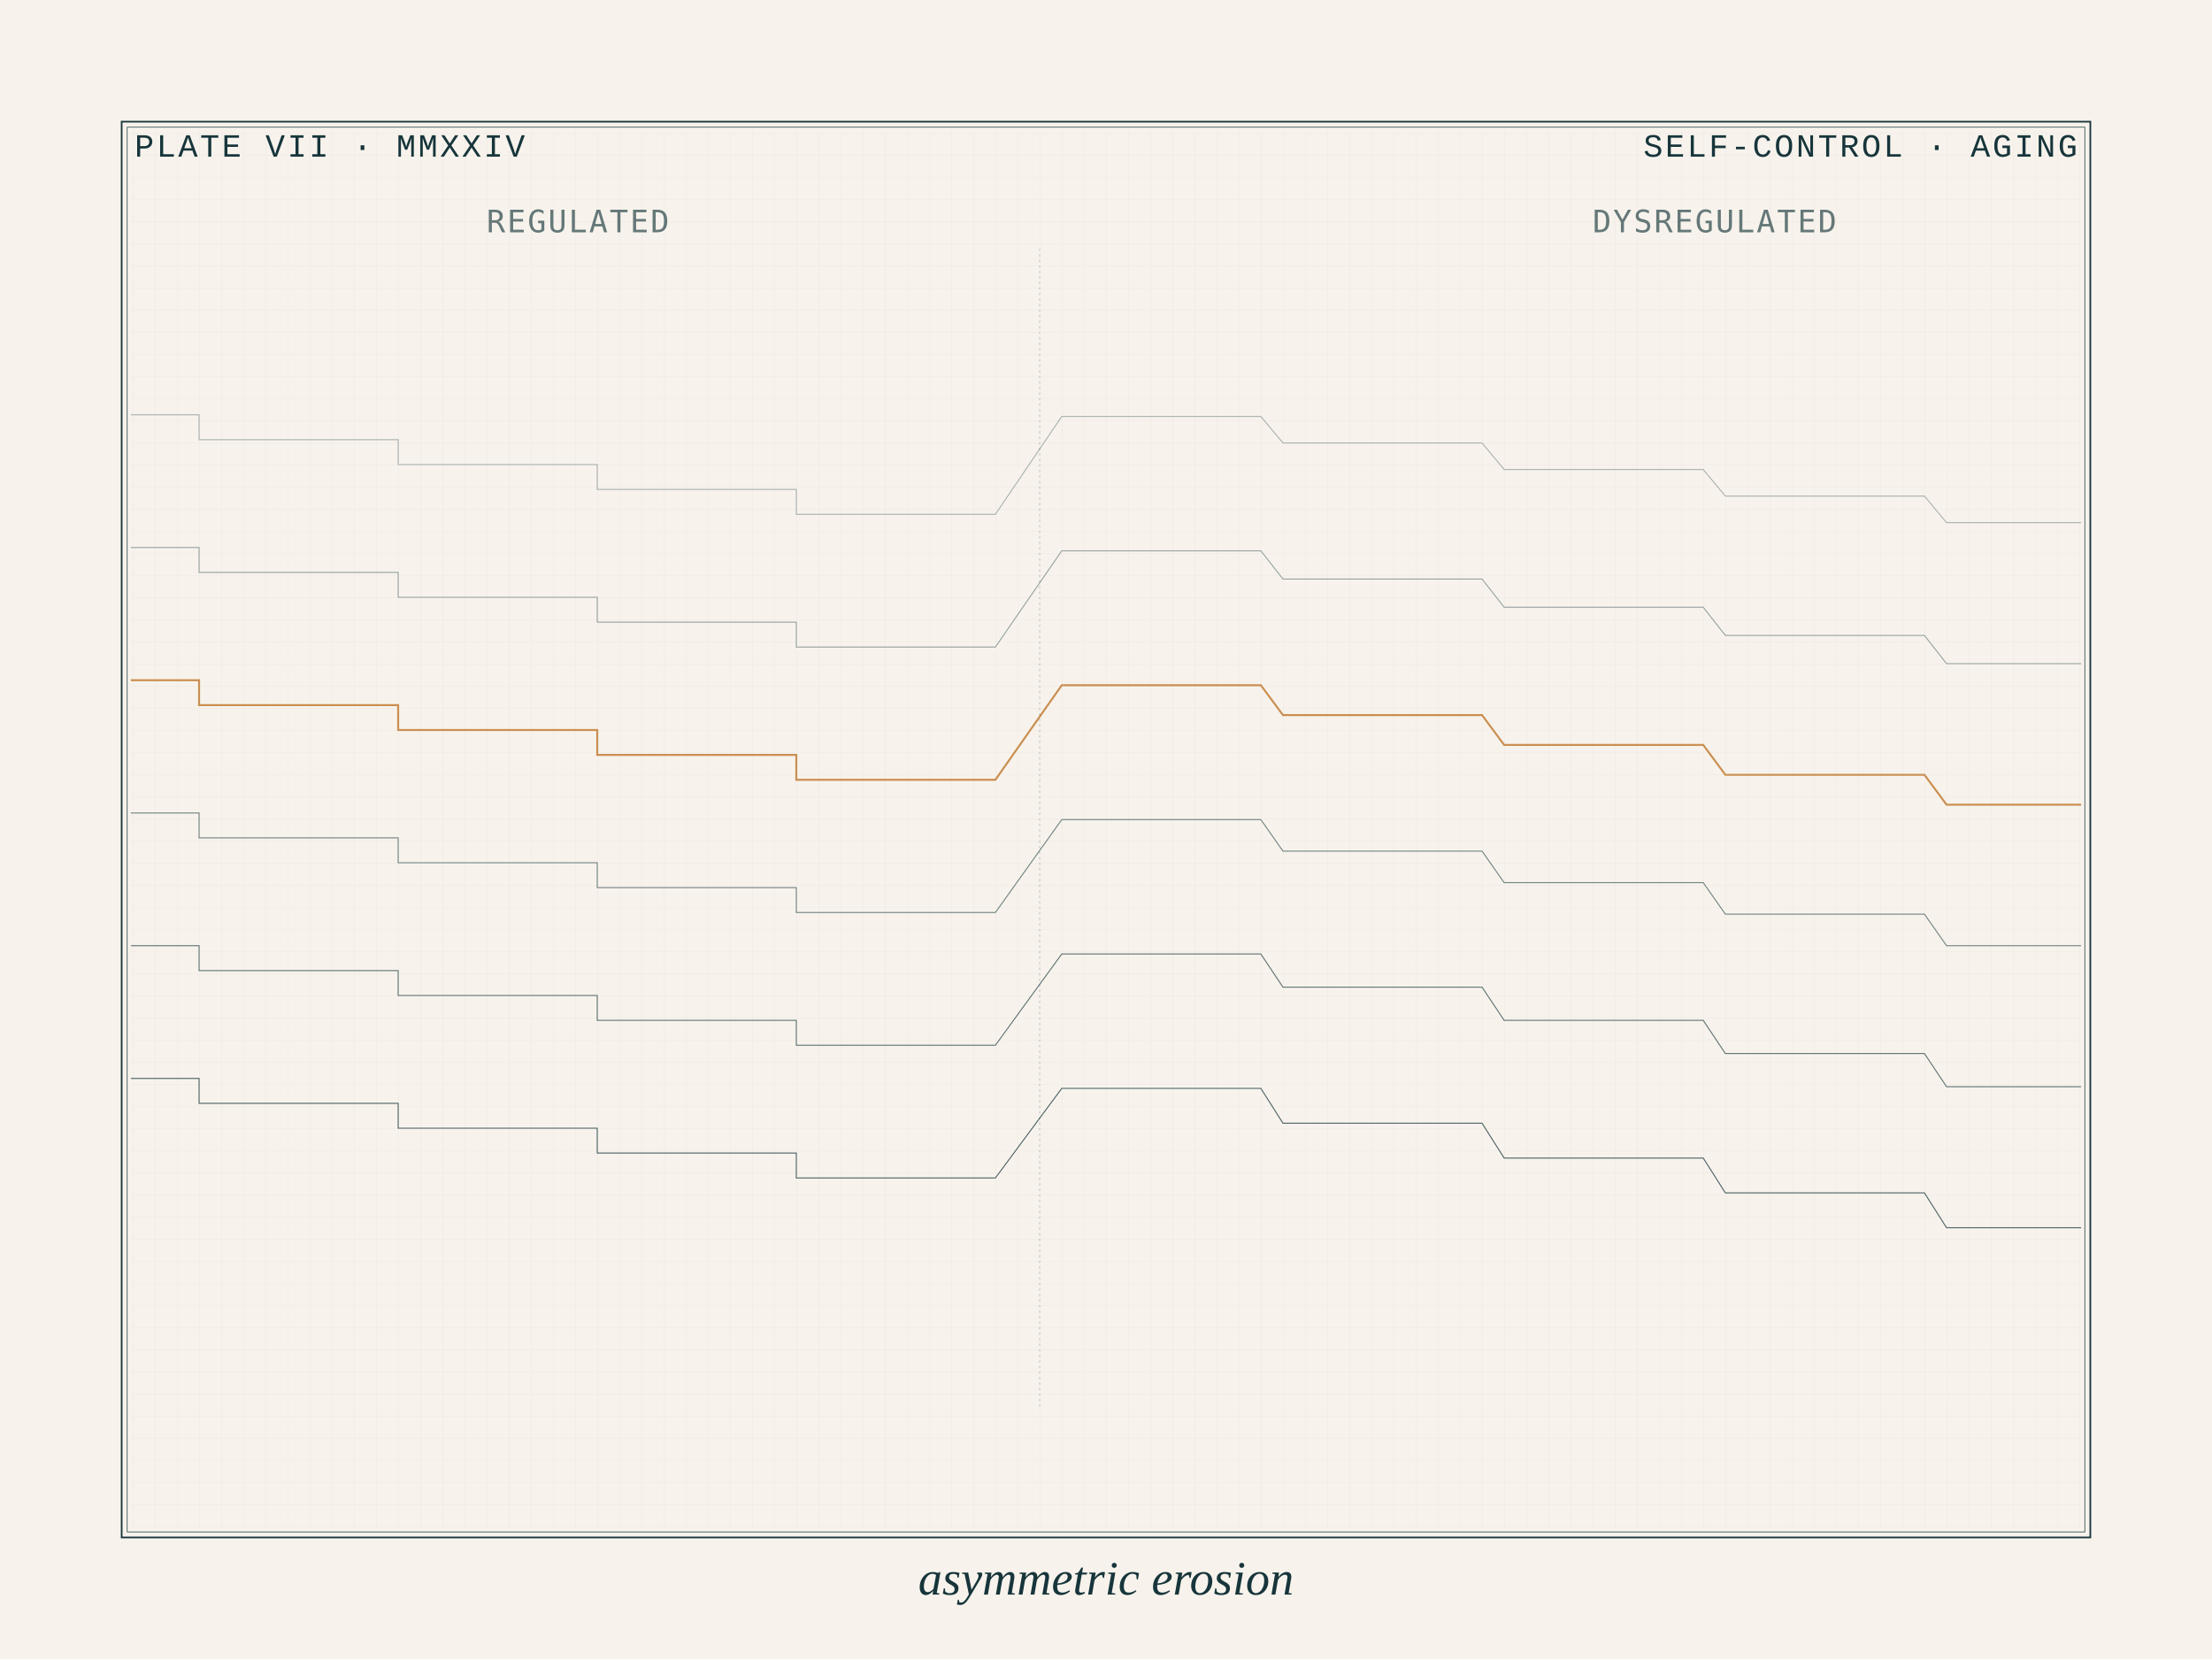
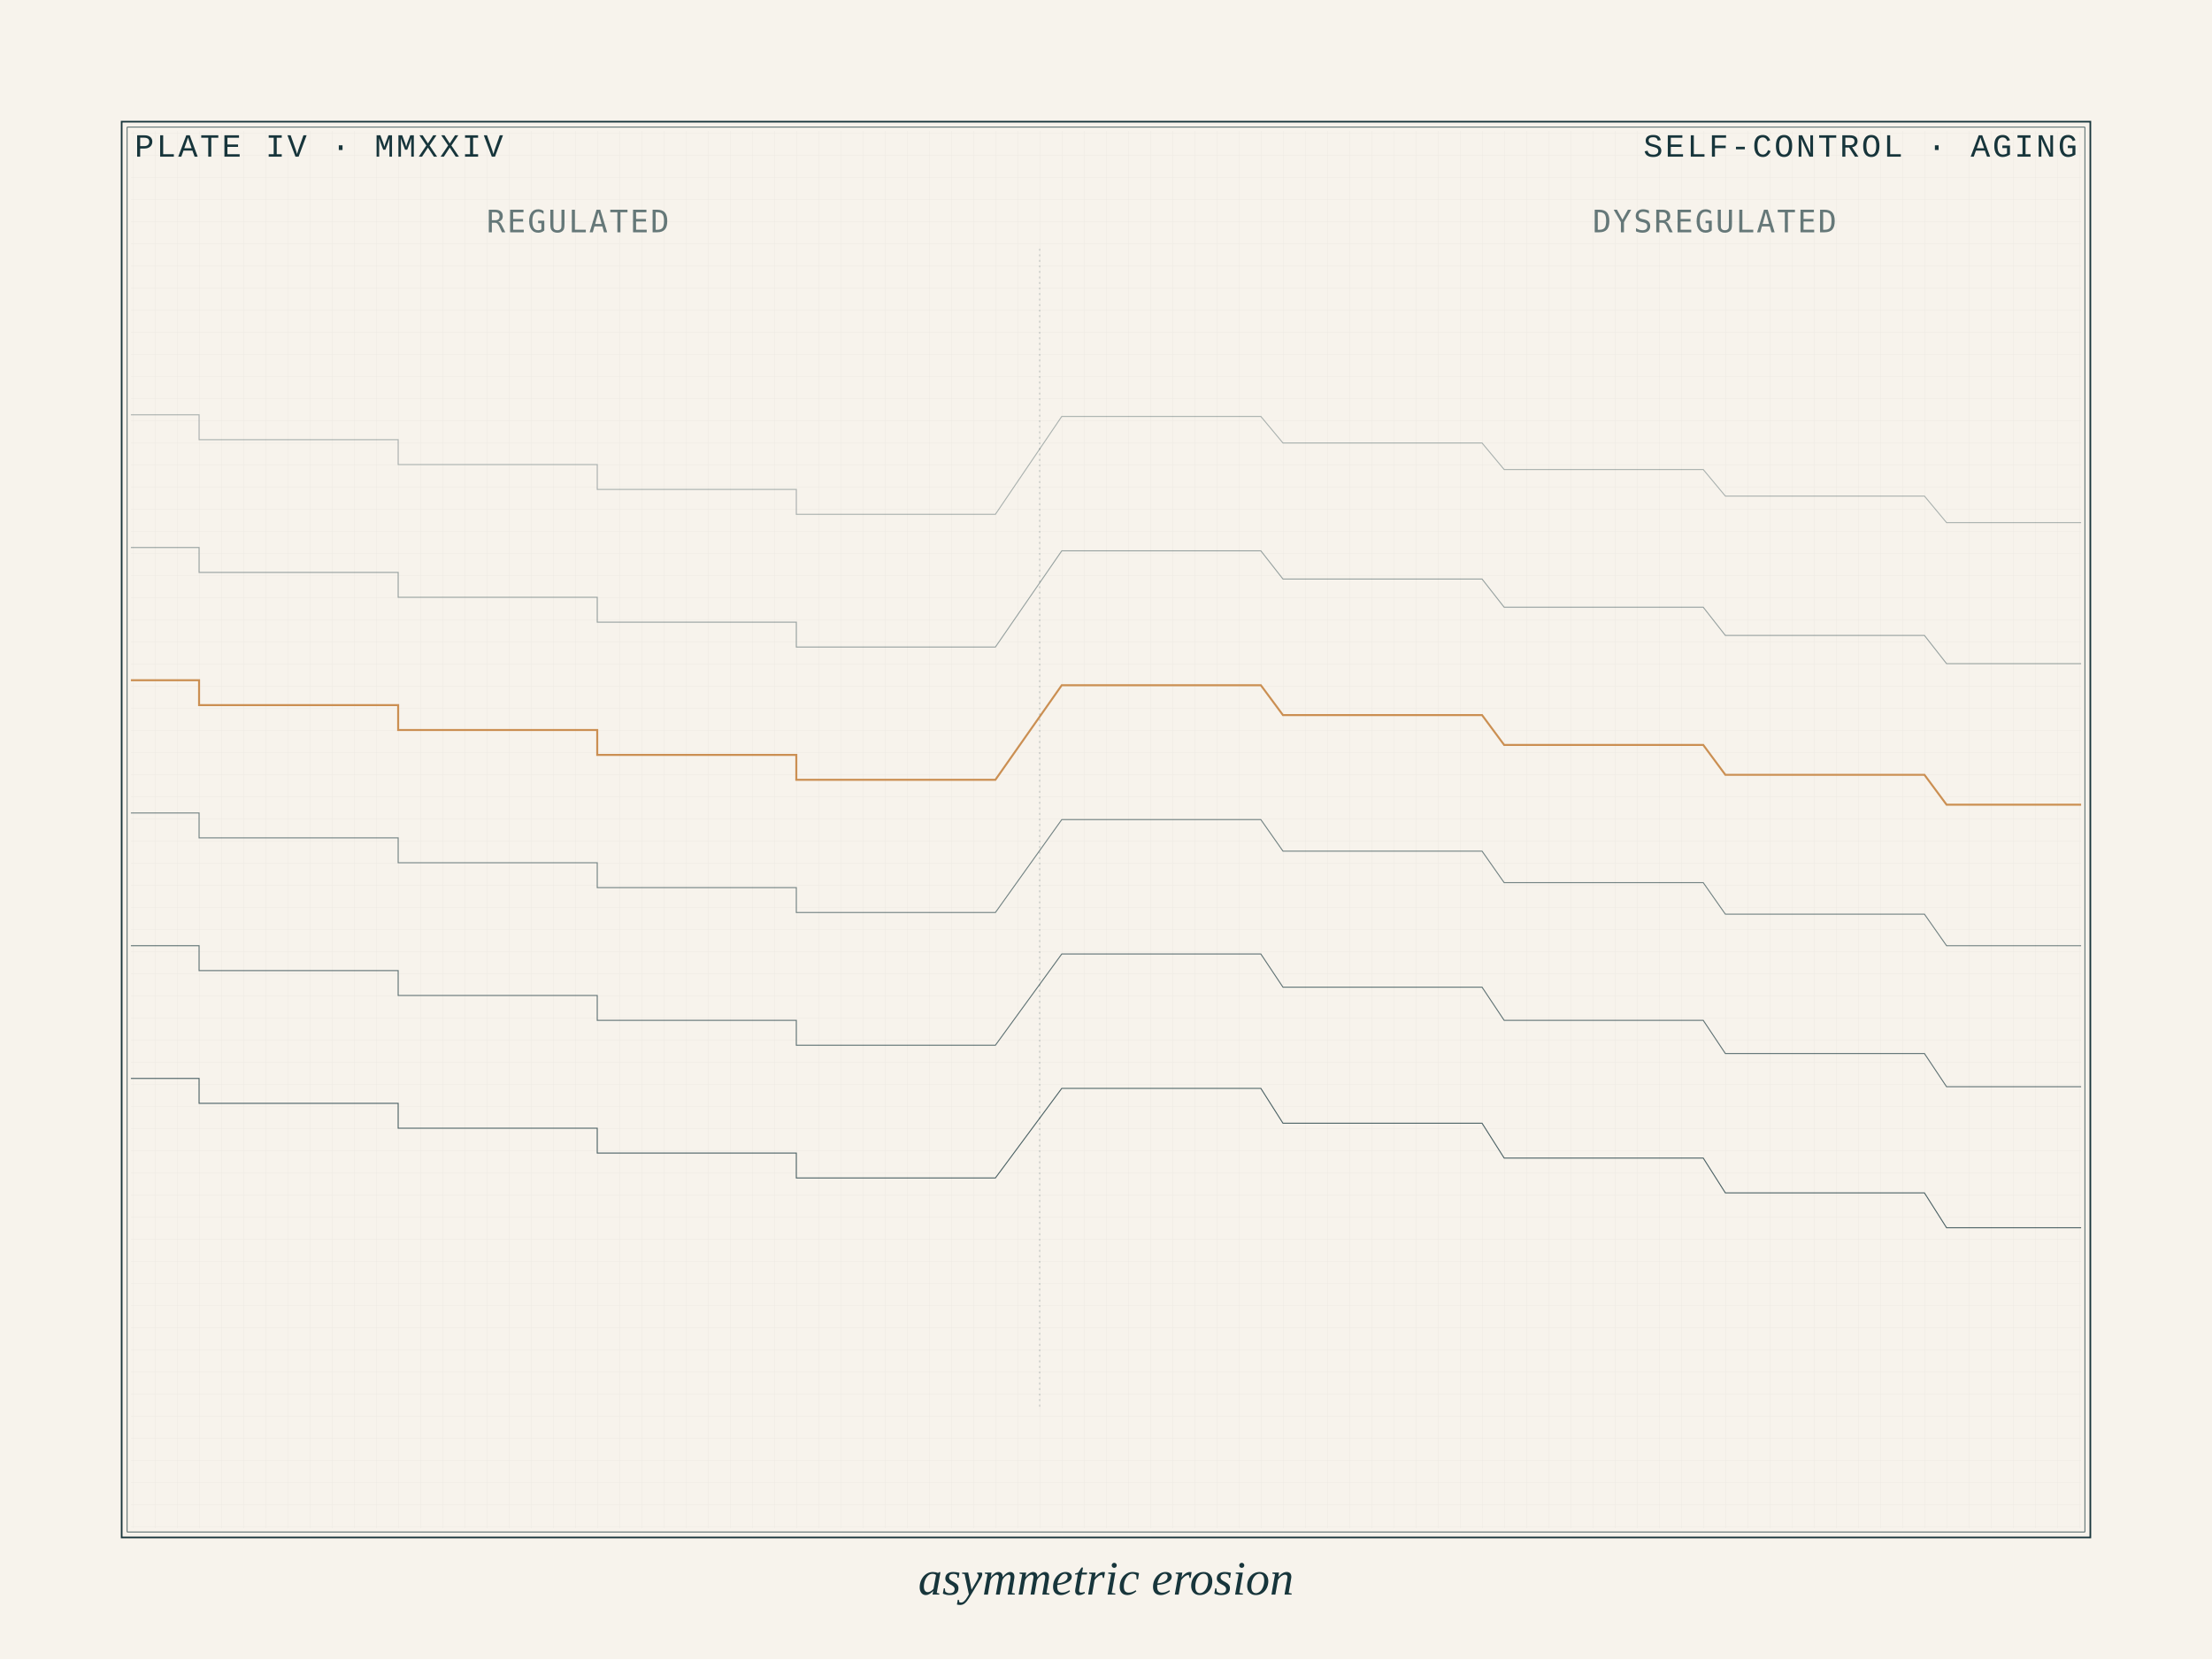
<svg xmlns="http://www.w3.org/2000/svg" viewBox="0 0 2400 1800" preserveAspectRatio="xMidYMid meet" style="background:#f7f3ec">
  <defs>
    <pattern id="ap-grid-p6" width="24" height="24" patternUnits="userSpaceOnUse">
      <path d="M24 0H0v24" fill="none" stroke="#17353b" stroke-width="0.63" opacity="0.07" />
    </pattern>
    <clipPath id="ap-clip-p6">
      <rect x="142" y="142" width="2116" height="1516" />
    </clipPath>
  </defs>
  <rect x="0" y="0" width="2400" height="1800" fill="#f7f3ec" />
  <rect x="132" y="132" width="2136" height="1536" fill="none" stroke="#17353b" stroke-width="1.8" />
  <rect x="138" y="138" width="2124" height="1524" fill="none" stroke="#17353b" stroke-width="0.72" />
  <rect x="142" y="142" width="2116" height="1516" fill="url(#ap-grid-p6)" />
  <g clip-path="url(#ap-clip-p6)">
    <polyline points="0,450 216,450 216,477 432,477 432,504 648,504 648,531 864,531 864,558 1080,558 1152,451.8 1368,451.8 1392,480.6 1608,480.6 1632,509.4 1848,509.4 1872,538.2 2088,538.2 2112,567 2328,567" fill="none" stroke="#17353b" stroke-width="1.08" opacity="0.35" />
    <polyline points="0,594 216,594 216,621 432,621 432,648 648,648 648,675 864,675 864,702 1080,702 1152,597.6 1368,597.6 1392,628.2 1608,628.2 1632,658.8 1848,658.8 1872,689.4 2088,689.4 2112,720 2328,720" fill="none" stroke="#17353b" stroke-width="1.08" opacity="0.433" />
    <polyline points="0,738 216,738 216,765 432,765 432,792 648,792 648,819 864,819 864,846 1080,846 1152,743.4 1368,743.4 1392,775.8 1608,775.8 1632,808.2 1848,808.2 1872,840.6 2088,840.6 2112,873 2328,873" fill="none" stroke="#c88a4a" stroke-width="2.16" opacity="0.95" />
    <polyline points="0,882 216,882 216,909 432,909 432,936 648,936 648,963 864,963 864,990 1080,990 1152,889.2 1368,889.2 1392,923.4 1608,923.4 1632,957.6 1848,957.6 1872,991.8 2088,991.8 2112,1026 2328,1026" fill="none" stroke="#17353b" stroke-width="1.08" opacity="0.6" />
    <polyline points="0,1026 216,1026 216,1053 432,1053 432,1080 648,1080 648,1107 864,1107 864,1134 1080,1134 1152,1035 1368,1035 1392,1071 1608,1071 1632,1107 1848,1107 1872,1143 2088,1143 2112,1179 2328,1179" fill="none" stroke="#17353b" stroke-width="1.08" opacity="0.683" />
    <polyline points="0,1170 216,1170 216,1197 432,1197 432,1224 648,1224 648,1251 864,1251 864,1278 1080,1278 1152,1180.8 1368,1180.8 1392,1218.6 1608,1218.6 1632,1256.4 1848,1256.4 1872,1294.2 2088,1294.2 2112,1332 2328,1332" fill="none" stroke="#17353b" stroke-width="1.08" opacity="0.767" />
    <line x1="1128" y1="270" x2="1128" y2="1530" stroke="#17353b" stroke-width="0.72" stroke-dasharray="2 4" opacity="0.4" />
    <text x="528" y="252" font-family="'JetBrains Mono', monospace" font-size="33.6" fill="#17353b" opacity="0.65" letter-spacing="2">REGULATED</text>
    <text x="1728" y="252" font-family="'JetBrains Mono', monospace" font-size="33.6" fill="#17353b" opacity="0.65" letter-spacing="2">DYSREGULATED</text>
  </g>
  <g font-family="'JetBrains Mono', 'Courier New', monospace" fill="#17353b">
-     <text x="146" y="170" font-size="35.28" letter-spacing="2.5">PLATE VII · MMXXIV</text>
+     <text x="146" y="170" font-size="35.28" letter-spacing="2.5">PLATE IV · MMXXIV</text>
    <text x="2254" y="170" font-size="35.28" letter-spacing="2.5" text-anchor="end">SELF-CONTROL · AGING</text>
    <text x="1200" y="1730" font-family="'Fraunces', 'Times New Roman', serif" fill="#17353b" font-size="52.08" text-anchor="middle" font-style="italic">asymmetric erosion</text>
  </g>
</svg>
